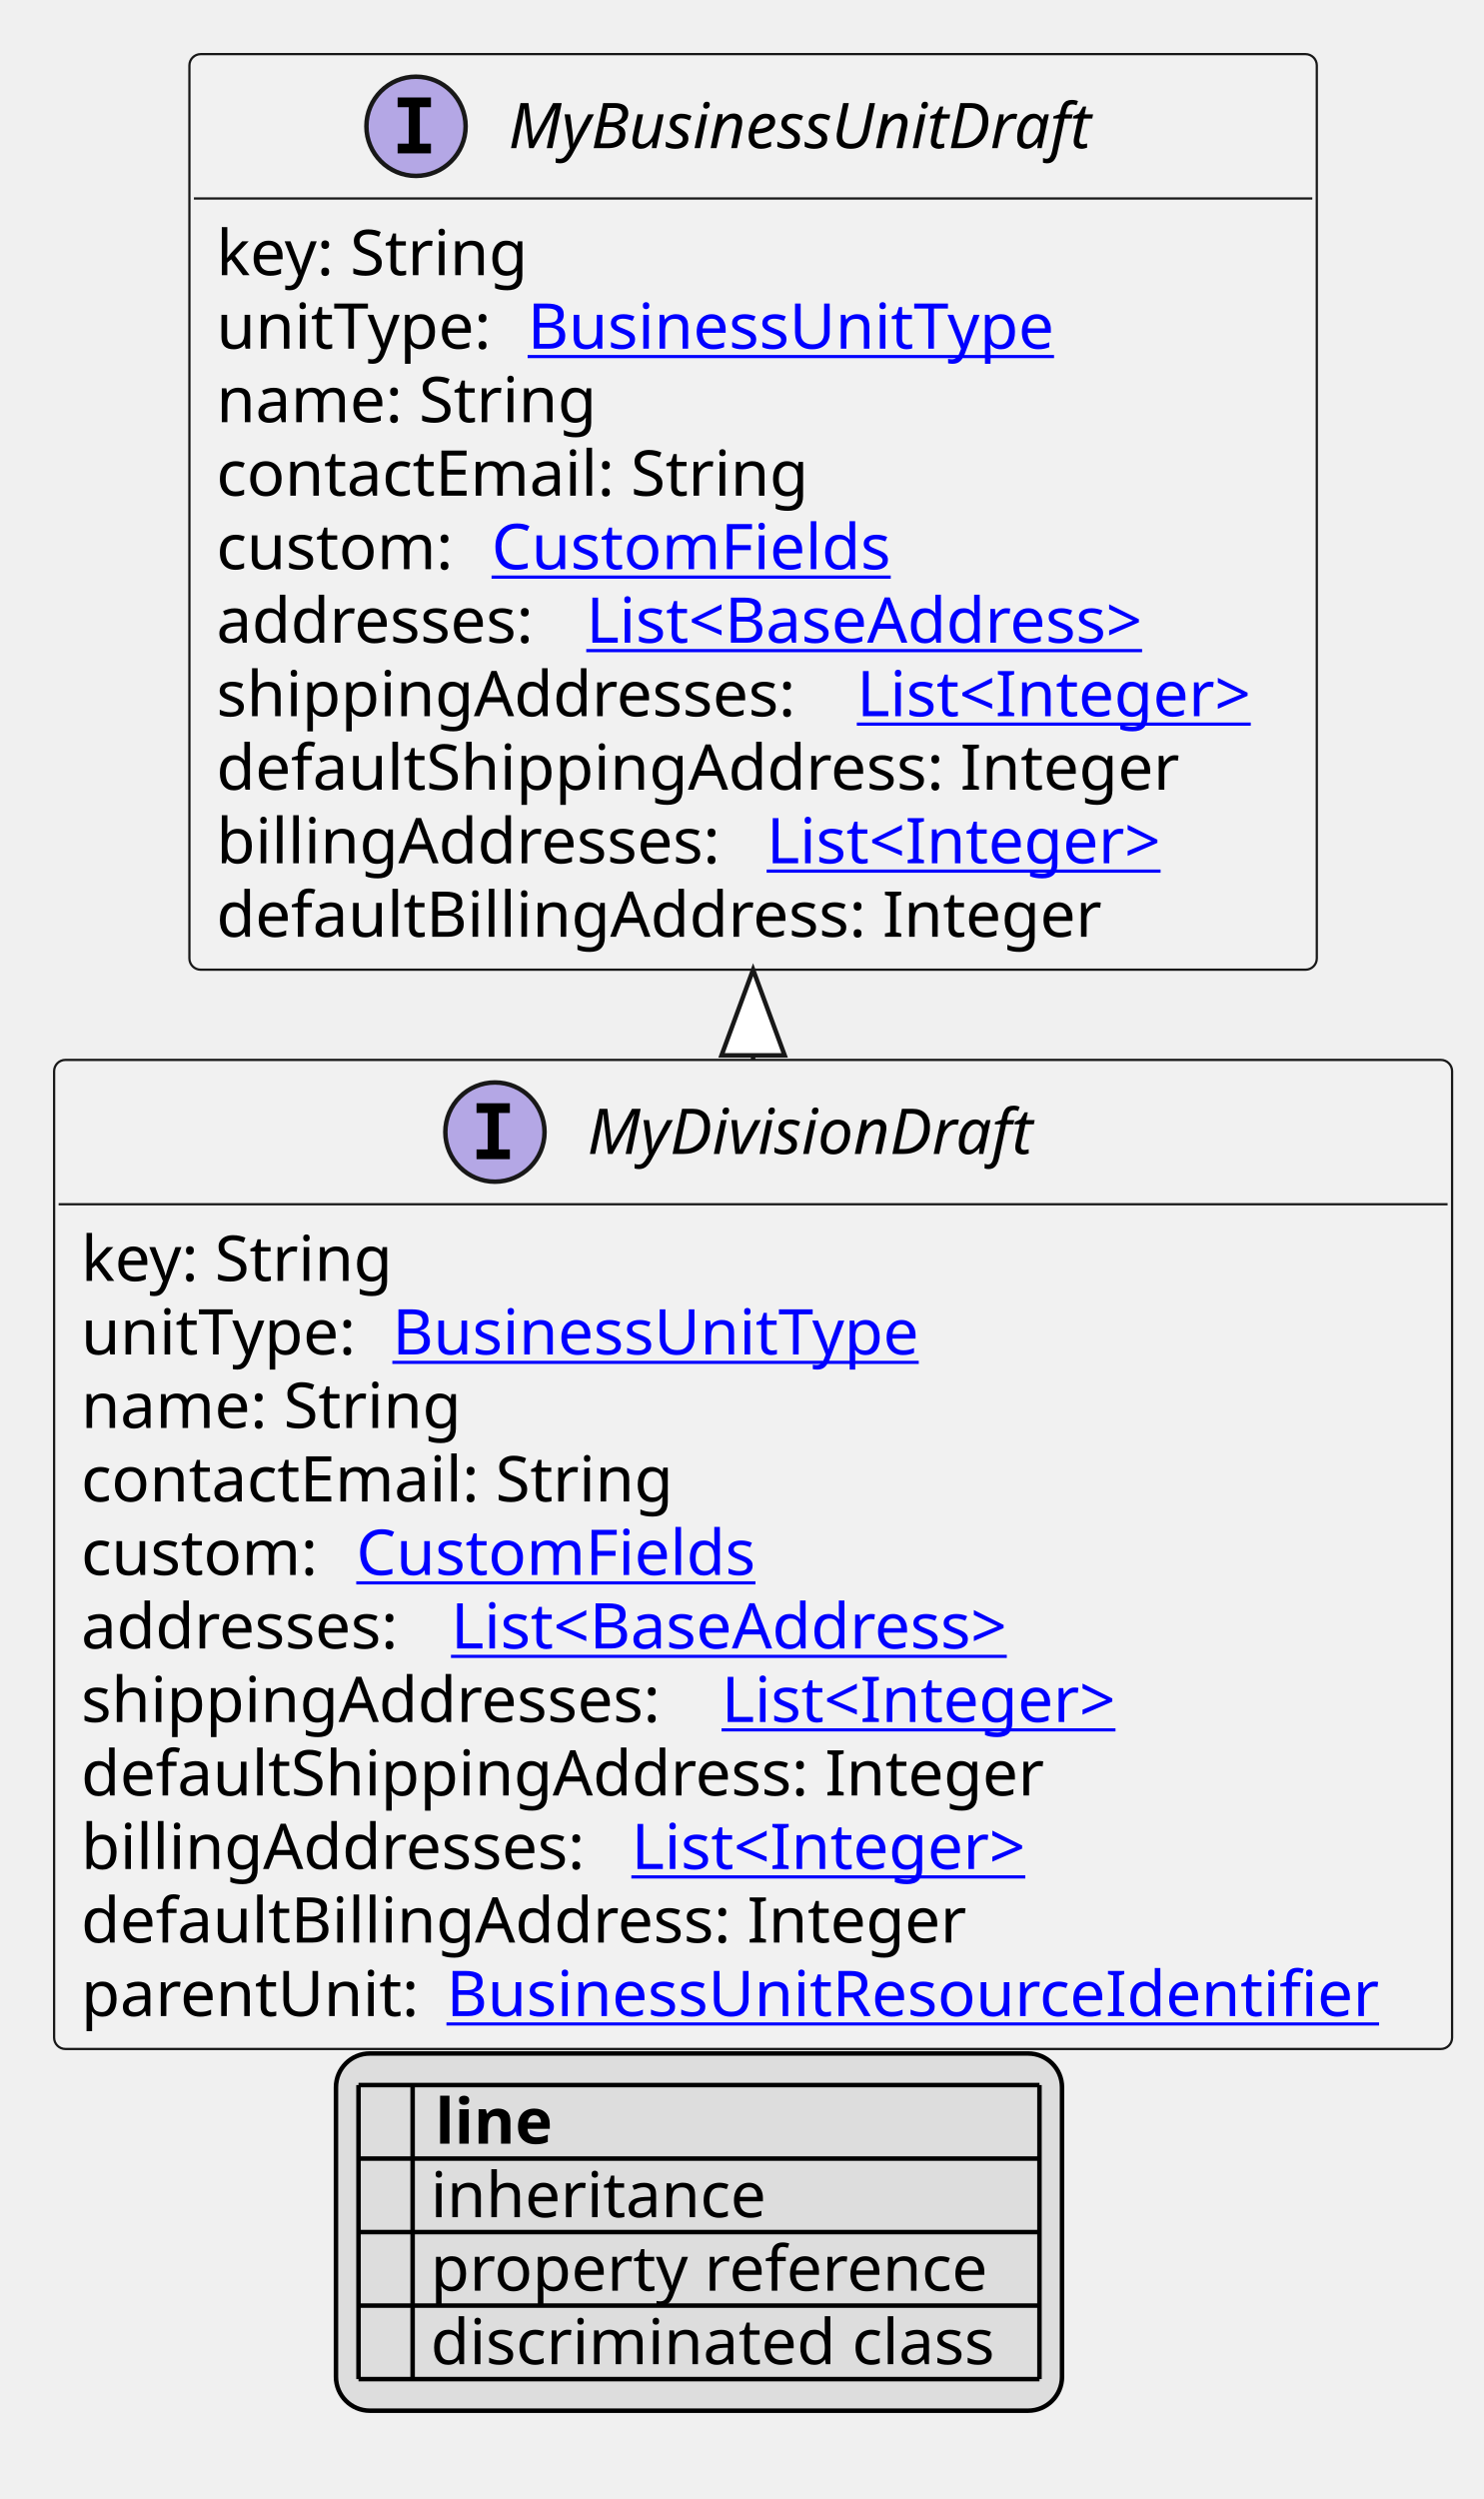
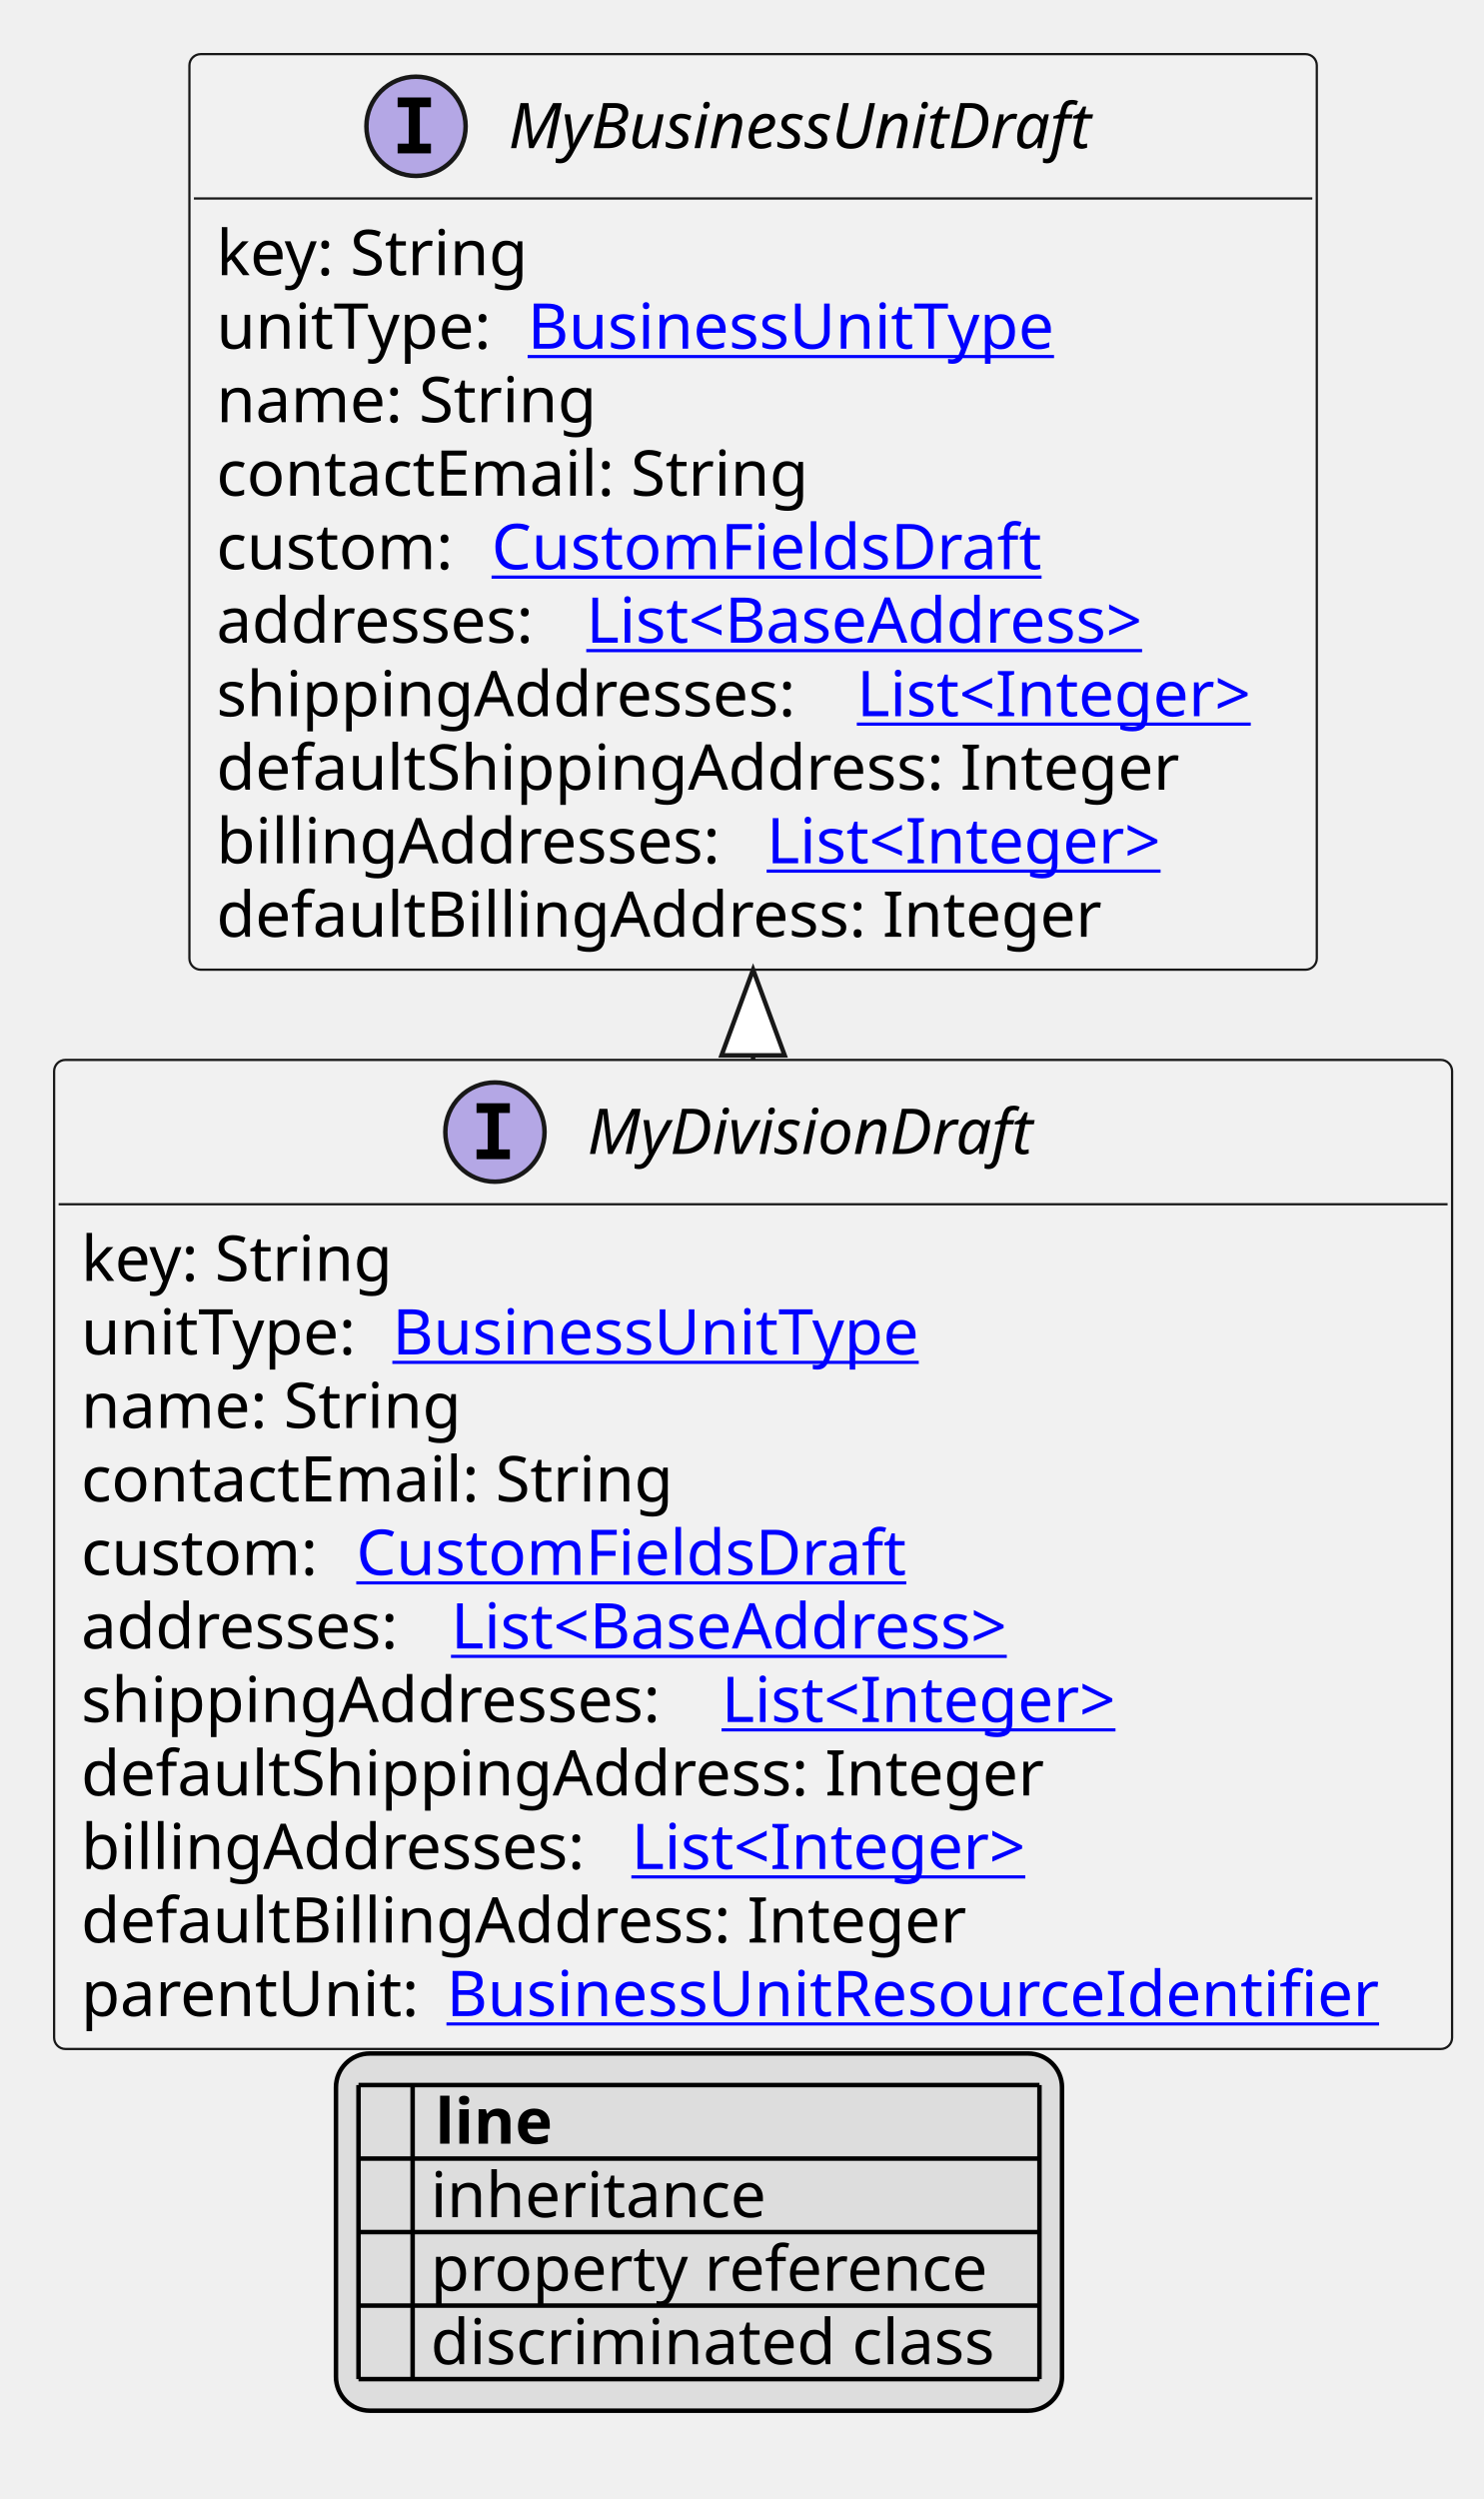
<svg xmlns="http://www.w3.org/2000/svg" xmlns:xlink="http://www.w3.org/1999/xlink" contentStyleType="text/css" height="554px" preserveAspectRatio="none" style="width:329px;height:554px;background:#FFFFFF;" version="1.1" viewBox="0 0 329 554" width="329px" zoomAndPan="magnify">
  <defs>
-     <filter height="1" id="b14q9ucv9afpt30" width="1" x="0" y="0">
+     <filter height="1" id="b1h4ee55czmont0" width="1" x="0" y="0">
      <feFlood flood-color="#000000" result="flood" />
      <feComposite in="SourceGraphic" in2="flood" operator="over" />
    </filter>
-     <filter height="1" id="b14q9ucv9afpt31" width="1" x="0" y="0">
+     <filter height="1" id="b1h4ee55czmont1" width="1" x="0" y="0">
      <feFlood flood-color="#008000" result="flood" />
      <feComposite in="SourceGraphic" in2="flood" operator="over" />
    </filter>
-     <filter height="1" id="b14q9ucv9afpt32" width="1" x="0" y="0">
+     <filter height="1" id="b1h4ee55czmont2" width="1" x="0" y="0">
      <feFlood flood-color="#0000FF" result="flood" />
      <feComposite in="SourceGraphic" in2="flood" operator="over" />
    </filter>
  </defs>
  <g>
    <a href="MyDivisionDraft.svg" target="_top" title="MyDivisionDraft.svg" xlink:actuate="onRequest" xlink:href="MyDivisionDraft.svg" xlink:show="new" xlink:title="MyDivisionDraft.svg" xlink:type="simple">
      <g id="elem_MyDivisionDraft">
        <rect codeLine="10" fill="#F1F1F1" height="219.266" id="MyDivisionDraft" rx="2.5" ry="2.5" style="stroke:#181818;stroke-width:0.5;" width="310" x="12" y="234.969" />
        <ellipse cx="109.75" cy="250.969" fill="#B4A7E5" rx="11" ry="11" style="stroke:#181818;stroke-width:1.0;" />
        <path d="M105.672,246.734 L105.672,244.578 L113.062,244.578 L113.062,246.734 L110.594,246.734 L110.594,254.812 L113.062,254.812 L113.062,256.969 L105.672,256.969 L105.672,254.812 L108.141,254.812 L108.141,246.734 L105.672,246.734 Z " fill="#000000" />
        <text fill="#000000" font-family="sans-serif" font-size="14" font-style="italic" lengthAdjust="spacing" textLength="106" x="130.25" y="255.815">MyDivisionDraft</text>
        <line style="stroke:#181818;stroke-width:0.5;" x1="13" x2="321" y1="266.969" y2="266.969" />
        <text fill="#000000" font-family="sans-serif" font-size="14" lengthAdjust="spacing" textLength="73" x="18" y="283.964">key: String</text>
        <text fill="#000000" font-family="sans-serif" font-size="14" lengthAdjust="spacing" textLength="65" x="18" y="300.261">unitType:</text>
        <a href="BusinessUnitType.svg" target="_top" title="BusinessUnitType.svg" xlink:actuate="onRequest" xlink:href="BusinessUnitType.svg" xlink:show="new" xlink:title="BusinessUnitType.svg" xlink:type="simple">
          <text fill="#0000FF" font-family="sans-serif" font-size="14" lengthAdjust="spacing" text-decoration="underline" textLength="125" x="87" y="300.261">BusinessUnitType</text>
        </a>
        <text fill="#000000" font-family="sans-serif" font-size="14" lengthAdjust="spacing" textLength="88" x="18" y="316.558">name: String</text>
        <text fill="#000000" font-family="sans-serif" font-size="14" lengthAdjust="spacing" textLength="137" x="18" y="332.854">contactEmail: String</text>
        <text fill="#000000" font-family="sans-serif" font-size="14" lengthAdjust="spacing" textLength="57" x="18" y="349.151">custom:</text>
-         <a href="CustomFields.svg" target="_top" title="CustomFields.svg" xlink:actuate="onRequest" xlink:href="CustomFields.svg" xlink:show="new" xlink:title="CustomFields.svg" xlink:type="simple">
-           <text fill="#0000FF" font-family="sans-serif" font-size="14" lengthAdjust="spacing" text-decoration="underline" textLength="94" x="79" y="349.151">CustomFields</text>
+         <a href="CustomFieldsDraft.svg" target="_top" title="CustomFieldsDraft.svg" xlink:actuate="onRequest" xlink:href="CustomFieldsDraft.svg" xlink:show="new" xlink:title="CustomFieldsDraft.svg" xlink:type="simple">
+           <text fill="#0000FF" font-family="sans-serif" font-size="14" lengthAdjust="spacing" text-decoration="underline" textLength="127" x="79" y="349.151">CustomFieldsDraft</text>
        </a>
        <text fill="#000000" font-family="sans-serif" font-size="14" lengthAdjust="spacing" textLength="78" x="18" y="365.448">addresses:</text>
        <a href="BaseAddress.svg" target="_top" title="BaseAddress.svg" xlink:actuate="onRequest" xlink:href="BaseAddress.svg" xlink:show="new" xlink:title="BaseAddress.svg" xlink:type="simple">
          <text fill="#0000FF" font-family="sans-serif" font-size="14" lengthAdjust="spacing" text-decoration="underline" textLength="139" x="100" y="365.448">List&lt;BaseAddress&gt;</text>
        </a>
        <text fill="#000000" font-family="sans-serif" font-size="14" lengthAdjust="spacing" textLength="138" x="18" y="381.745">shippingAddresses:</text>
        <a href="Integer.svg" target="_top" title="Integer.svg" xlink:actuate="onRequest" xlink:href="Integer.svg" xlink:show="new" xlink:title="Integer.svg" xlink:type="simple">
          <text fill="#0000FF" font-family="sans-serif" font-size="14" lengthAdjust="spacing" text-decoration="underline" textLength="96" x="160" y="381.745">List&lt;Integer&gt;</text>
        </a>
        <text fill="#000000" font-family="sans-serif" font-size="14" lengthAdjust="spacing" textLength="222" x="18" y="398.042">defaultShippingAddress: Integer</text>
        <text fill="#000000" font-family="sans-serif" font-size="14" lengthAdjust="spacing" textLength="118" x="18" y="414.339">billingAddresses:</text>
        <a href="Integer.svg" target="_top" title="Integer.svg" xlink:actuate="onRequest" xlink:href="Integer.svg" xlink:show="new" xlink:title="Integer.svg" xlink:type="simple">
          <text fill="#0000FF" font-family="sans-serif" font-size="14" lengthAdjust="spacing" text-decoration="underline" textLength="96" x="140" y="414.339">List&lt;Integer&gt;</text>
        </a>
        <text fill="#000000" font-family="sans-serif" font-size="14" lengthAdjust="spacing" textLength="202" x="18" y="430.636">defaultBillingAddress: Integer</text>
        <text fill="#000000" font-family="sans-serif" font-size="14" lengthAdjust="spacing" textLength="77" x="18" y="446.933">parentUnit:</text>
        <a href="BusinessUnitResourceIdentifier.svg" target="_top" title="BusinessUnitResourceIdentifier.svg" xlink:actuate="onRequest" xlink:href="BusinessUnitResourceIdentifier.svg" xlink:show="new" xlink:title="BusinessUnitResourceIdentifier.svg" xlink:type="simple">
          <text fill="#0000FF" font-family="sans-serif" font-size="14" lengthAdjust="spacing" text-decoration="underline" textLength="217" x="99" y="446.933">BusinessUnitResourceIdentifier</text>
        </a>
      </g>
    </a>
    <a href="MyBusinessUnitDraft.svg" target="_top" title="MyBusinessUnitDraft.svg" xlink:actuate="onRequest" xlink:href="MyBusinessUnitDraft.svg" xlink:show="new" xlink:title="MyBusinessUnitDraft.svg" xlink:type="simple">
      <g id="elem_MyBusinessUnitDraft">
        <rect codeLine="23" fill="#F1F1F1" height="202.969" id="MyBusinessUnitDraft" rx="2.5" ry="2.5" style="stroke:#181818;stroke-width:0.5;" width="250" x="42" y="12" />
        <ellipse cx="92.25" cy="28" fill="#B4A7E5" rx="11" ry="11" style="stroke:#181818;stroke-width:1.0;" />
        <path d="M88.172,23.766 L88.172,21.609 L95.562,21.609 L95.562,23.766 L93.094,23.766 L93.094,31.844 L95.562,31.844 L95.562,34 L88.172,34 L88.172,31.844 L90.641,31.844 L90.641,23.766 L88.172,23.766 Z " fill="#000000" />
        <text fill="#000000" font-family="sans-serif" font-size="14" font-style="italic" lengthAdjust="spacing" textLength="141" x="112.75" y="32.847">MyBusinessUnitDraft</text>
        <line style="stroke:#181818;stroke-width:0.5;" x1="43" x2="291" y1="44" y2="44" />
        <text fill="#000000" font-family="sans-serif" font-size="14" lengthAdjust="spacing" textLength="73" x="48" y="60.995">key: String</text>
        <text fill="#000000" font-family="sans-serif" font-size="14" lengthAdjust="spacing" textLength="65" x="48" y="77.292">unitType:</text>
        <a href="BusinessUnitType.svg" target="_top" title="BusinessUnitType.svg" xlink:actuate="onRequest" xlink:href="BusinessUnitType.svg" xlink:show="new" xlink:title="BusinessUnitType.svg" xlink:type="simple">
          <text fill="#0000FF" font-family="sans-serif" font-size="14" lengthAdjust="spacing" text-decoration="underline" textLength="125" x="117" y="77.292">BusinessUnitType</text>
        </a>
        <text fill="#000000" font-family="sans-serif" font-size="14" lengthAdjust="spacing" textLength="88" x="48" y="93.589">name: String</text>
        <text fill="#000000" font-family="sans-serif" font-size="14" lengthAdjust="spacing" textLength="137" x="48" y="109.886">contactEmail: String</text>
        <text fill="#000000" font-family="sans-serif" font-size="14" lengthAdjust="spacing" textLength="57" x="48" y="126.183">custom:</text>
-         <a href="CustomFields.svg" target="_top" title="CustomFields.svg" xlink:actuate="onRequest" xlink:href="CustomFields.svg" xlink:show="new" xlink:title="CustomFields.svg" xlink:type="simple">
-           <text fill="#0000FF" font-family="sans-serif" font-size="14" lengthAdjust="spacing" text-decoration="underline" textLength="94" x="109" y="126.183">CustomFields</text>
+         <a href="CustomFieldsDraft.svg" target="_top" title="CustomFieldsDraft.svg" xlink:actuate="onRequest" xlink:href="CustomFieldsDraft.svg" xlink:show="new" xlink:title="CustomFieldsDraft.svg" xlink:type="simple">
+           <text fill="#0000FF" font-family="sans-serif" font-size="14" lengthAdjust="spacing" text-decoration="underline" textLength="127" x="109" y="126.183">CustomFieldsDraft</text>
        </a>
        <text fill="#000000" font-family="sans-serif" font-size="14" lengthAdjust="spacing" textLength="78" x="48" y="142.48">addresses:</text>
        <a href="BaseAddress.svg" target="_top" title="BaseAddress.svg" xlink:actuate="onRequest" xlink:href="BaseAddress.svg" xlink:show="new" xlink:title="BaseAddress.svg" xlink:type="simple">
          <text fill="#0000FF" font-family="sans-serif" font-size="14" lengthAdjust="spacing" text-decoration="underline" textLength="139" x="130" y="142.48">List&lt;BaseAddress&gt;</text>
        </a>
        <text fill="#000000" font-family="sans-serif" font-size="14" lengthAdjust="spacing" textLength="138" x="48" y="158.776">shippingAddresses:</text>
        <a href="Integer.svg" target="_top" title="Integer.svg" xlink:actuate="onRequest" xlink:href="Integer.svg" xlink:show="new" xlink:title="Integer.svg" xlink:type="simple">
          <text fill="#0000FF" font-family="sans-serif" font-size="14" lengthAdjust="spacing" text-decoration="underline" textLength="96" x="190" y="158.776">List&lt;Integer&gt;</text>
        </a>
        <text fill="#000000" font-family="sans-serif" font-size="14" lengthAdjust="spacing" textLength="222" x="48" y="175.073">defaultShippingAddress: Integer</text>
        <text fill="#000000" font-family="sans-serif" font-size="14" lengthAdjust="spacing" textLength="118" x="48" y="191.37">billingAddresses:</text>
        <a href="Integer.svg" target="_top" title="Integer.svg" xlink:actuate="onRequest" xlink:href="Integer.svg" xlink:show="new" xlink:title="Integer.svg" xlink:type="simple">
          <text fill="#0000FF" font-family="sans-serif" font-size="14" lengthAdjust="spacing" text-decoration="underline" textLength="96" x="170" y="191.37">List&lt;Integer&gt;</text>
        </a>
        <text fill="#000000" font-family="sans-serif" font-size="14" lengthAdjust="spacing" textLength="202" x="48" y="207.667">defaultBillingAddress: Integer</text>
      </g>
    </a>
    <line style="stroke:#181818;stroke-width:1.0;" x1="167" x2="167" y1="214.969" y2="234.969" />
    <polygon fill="#FFFFFF" points="167,214.969,160,233.969,174,233.969,167,214.969" style="stroke:#181818;stroke-width:1.0;" />
    <rect fill="#DDDDDD" height="79.188" id="_legend" rx="7.5" ry="7.5" style="stroke:#000000;stroke-width:1.0;" width="161" x="74.5" y="455.234" />
    <text fill="#000000" font-family="sans-serif" font-size="14" font-weight="bold" lengthAdjust="spacing" textLength="5" x="79.5" y="475.229"> </text>
    <text fill="#000000" font-family="sans-serif" font-size="14" font-weight="bold" lengthAdjust="spacing" textLength="28" x="96.5" y="475.229">line</text>
-     <text fill="#000000" filter="url(#b14q9ucv9afpt30)" font-family="sans-serif" font-size="14" lengthAdjust="spacing" textLength="12" x="79.5" y="491.526">   </text>
+     <text fill="#000000" filter="url(#b1h4ee55czmont0)" font-family="sans-serif" font-size="14" lengthAdjust="spacing" textLength="12" x="79.5" y="491.526">   </text>
    <text fill="#000000" font-family="sans-serif" font-size="14" lengthAdjust="spacing" textLength="77" x="95.5" y="491.526">inheritance</text>
-     <text fill="#000000" filter="url(#b14q9ucv9afpt31)" font-family="sans-serif" font-size="14" lengthAdjust="spacing" textLength="12" x="79.5" y="507.823">   </text>
+     <text fill="#000000" filter="url(#b1h4ee55czmont1)" font-family="sans-serif" font-size="14" lengthAdjust="spacing" textLength="12" x="79.5" y="507.823">   </text>
    <text fill="#000000" font-family="sans-serif" font-size="14" lengthAdjust="spacing" textLength="129" x="95.5" y="507.823">property reference</text>
-     <text fill="#000000" filter="url(#b14q9ucv9afpt32)" font-family="sans-serif" font-size="14" lengthAdjust="spacing" textLength="12" x="79.5" y="524.12">   </text>
+     <text fill="#000000" filter="url(#b1h4ee55czmont2)" font-family="sans-serif" font-size="14" lengthAdjust="spacing" textLength="12" x="79.5" y="524.12">   </text>
    <text fill="#000000" font-family="sans-serif" font-size="14" lengthAdjust="spacing" textLength="131" x="95.5" y="524.12">discriminated class</text>
    <line style="stroke:#000000;stroke-width:1.0;" x1="79.5" x2="230.5" y1="462.234" y2="462.234" />
    <line style="stroke:#000000;stroke-width:1.0;" x1="79.5" x2="230.5" y1="478.531" y2="478.531" />
    <line style="stroke:#000000;stroke-width:1.0;" x1="79.5" x2="230.5" y1="494.828" y2="494.828" />
    <line style="stroke:#000000;stroke-width:1.0;" x1="79.5" x2="230.5" y1="511.125" y2="511.125" />
    <line style="stroke:#000000;stroke-width:1.0;" x1="79.5" x2="230.5" y1="527.422" y2="527.422" />
    <line style="stroke:#000000;stroke-width:1.0;" x1="79.5" x2="79.5" y1="462.234" y2="527.422" />
    <line style="stroke:#000000;stroke-width:1.0;" x1="91.5" x2="91.5" y1="462.234" y2="527.422" />
    <line style="stroke:#000000;stroke-width:1.0;" x1="230.5" x2="230.5" y1="462.234" y2="527.422" />
  </g>
</svg>
